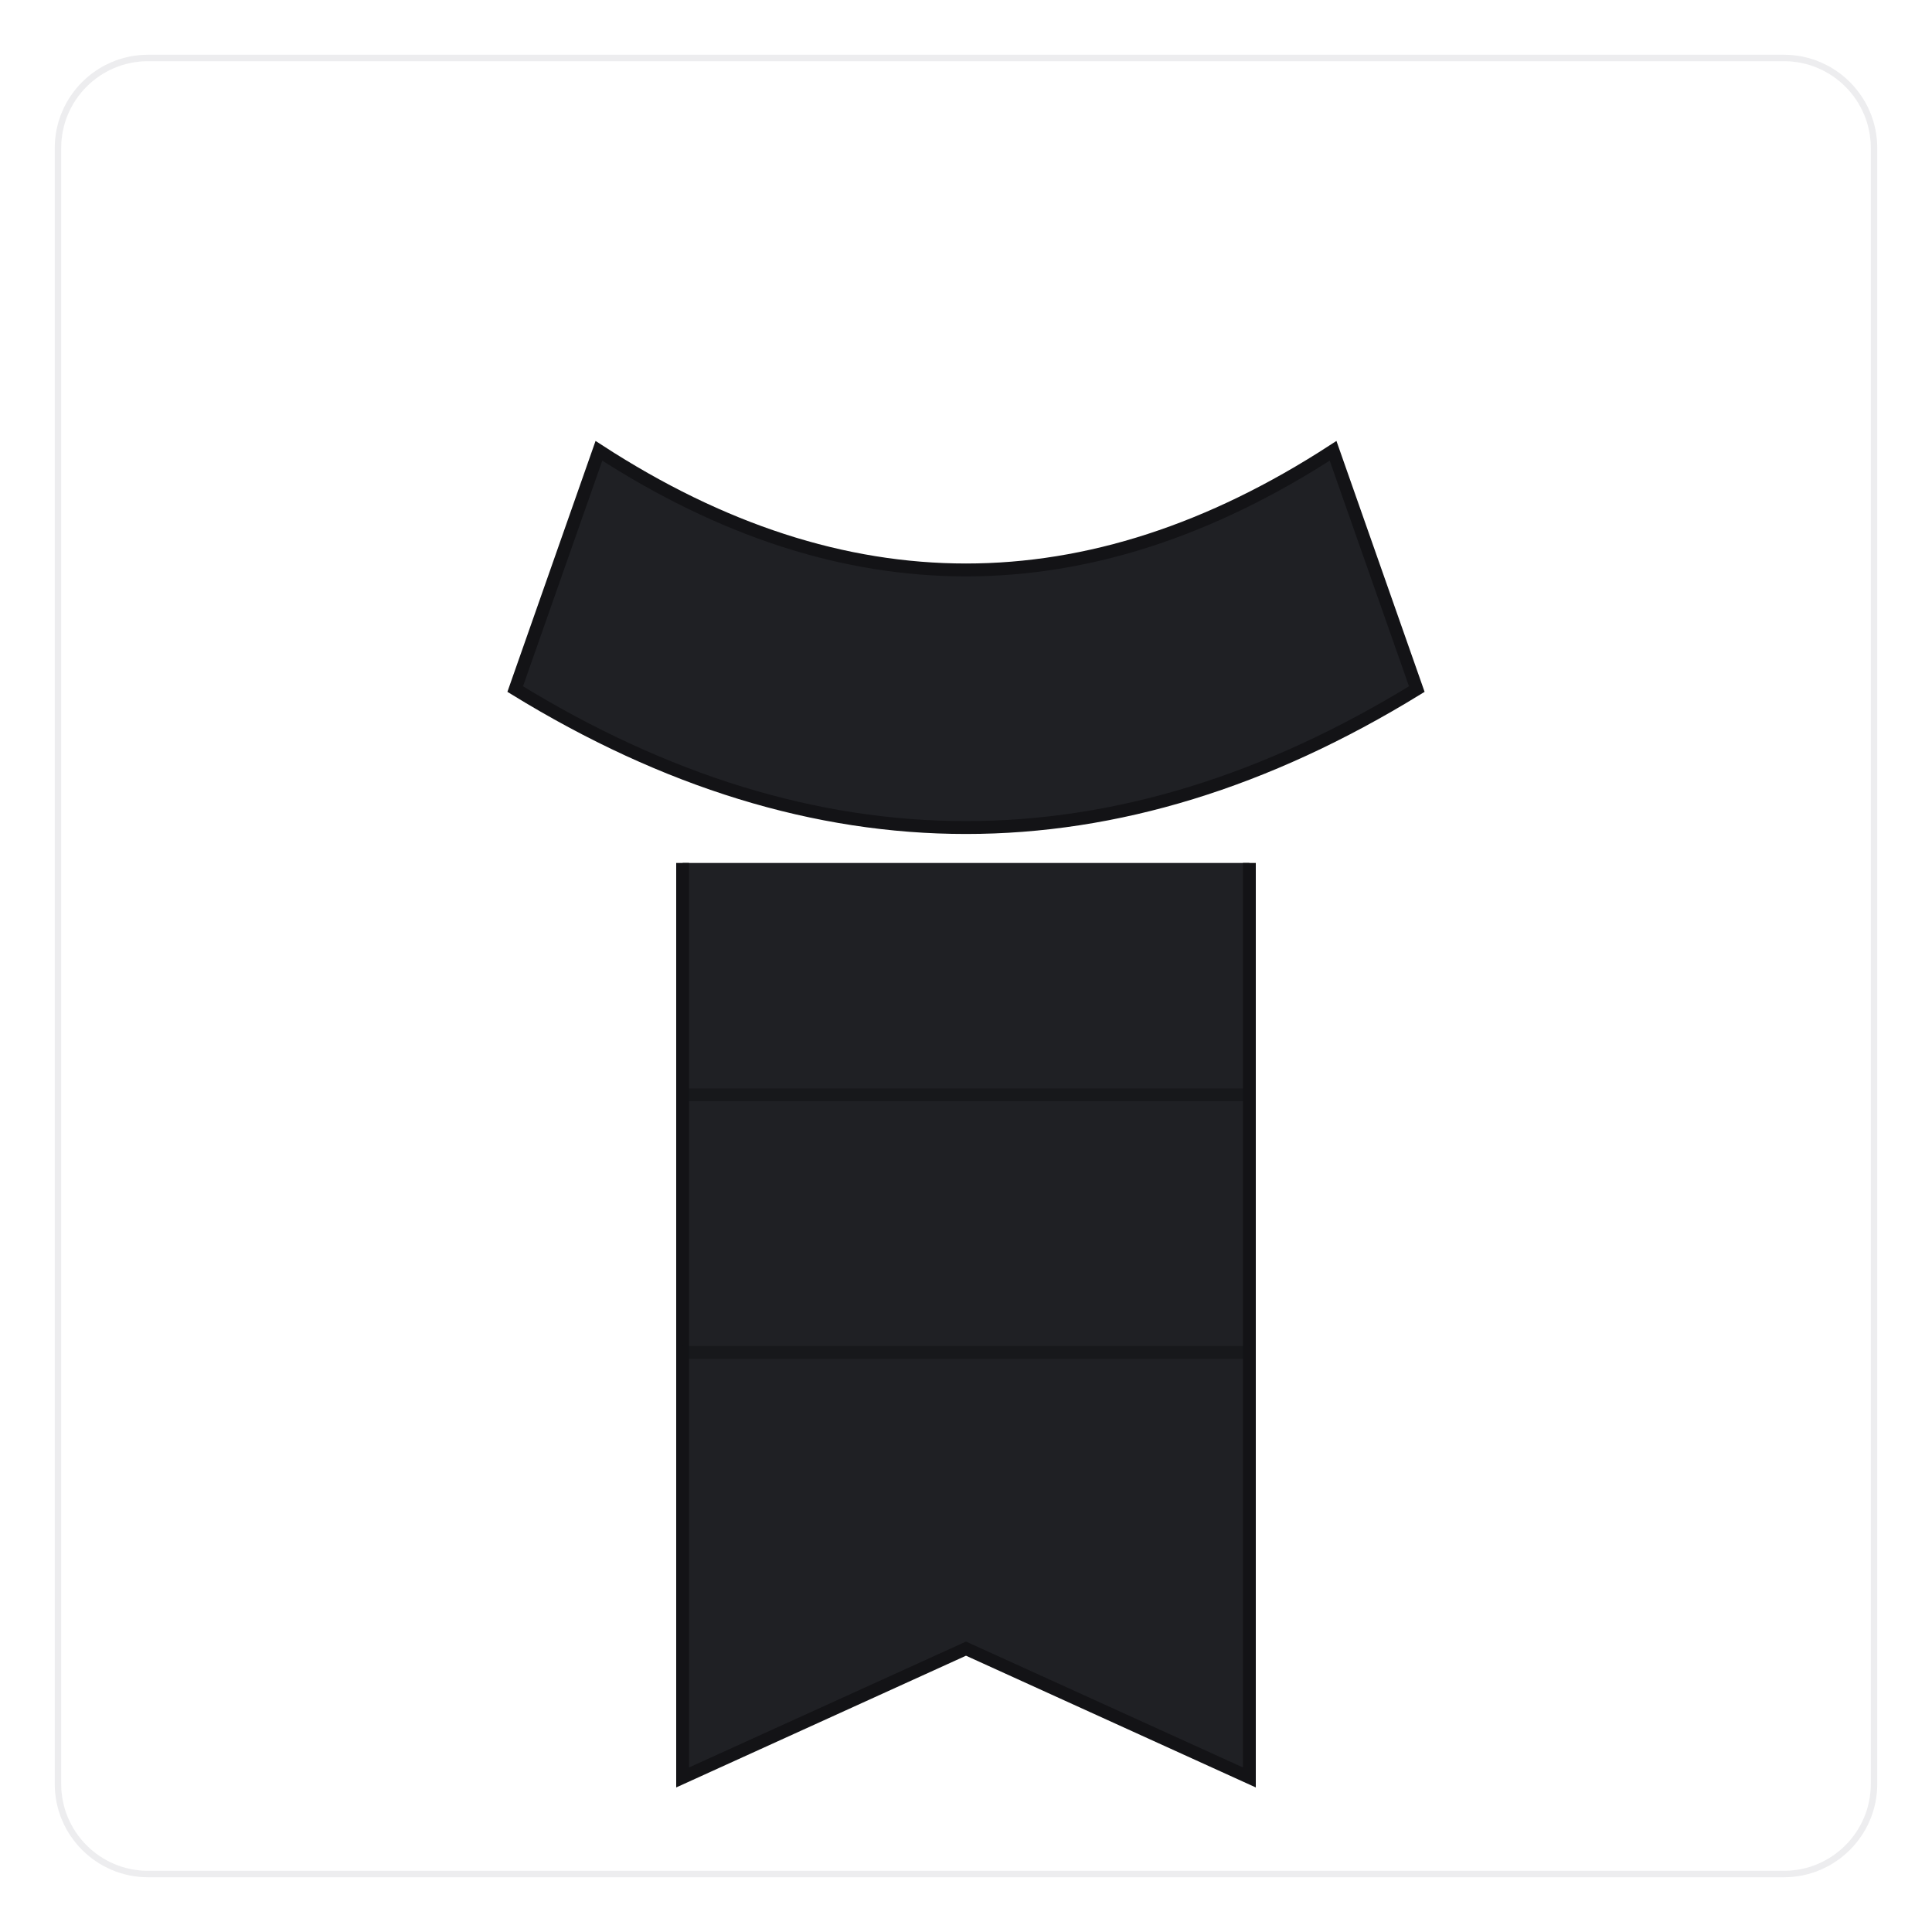
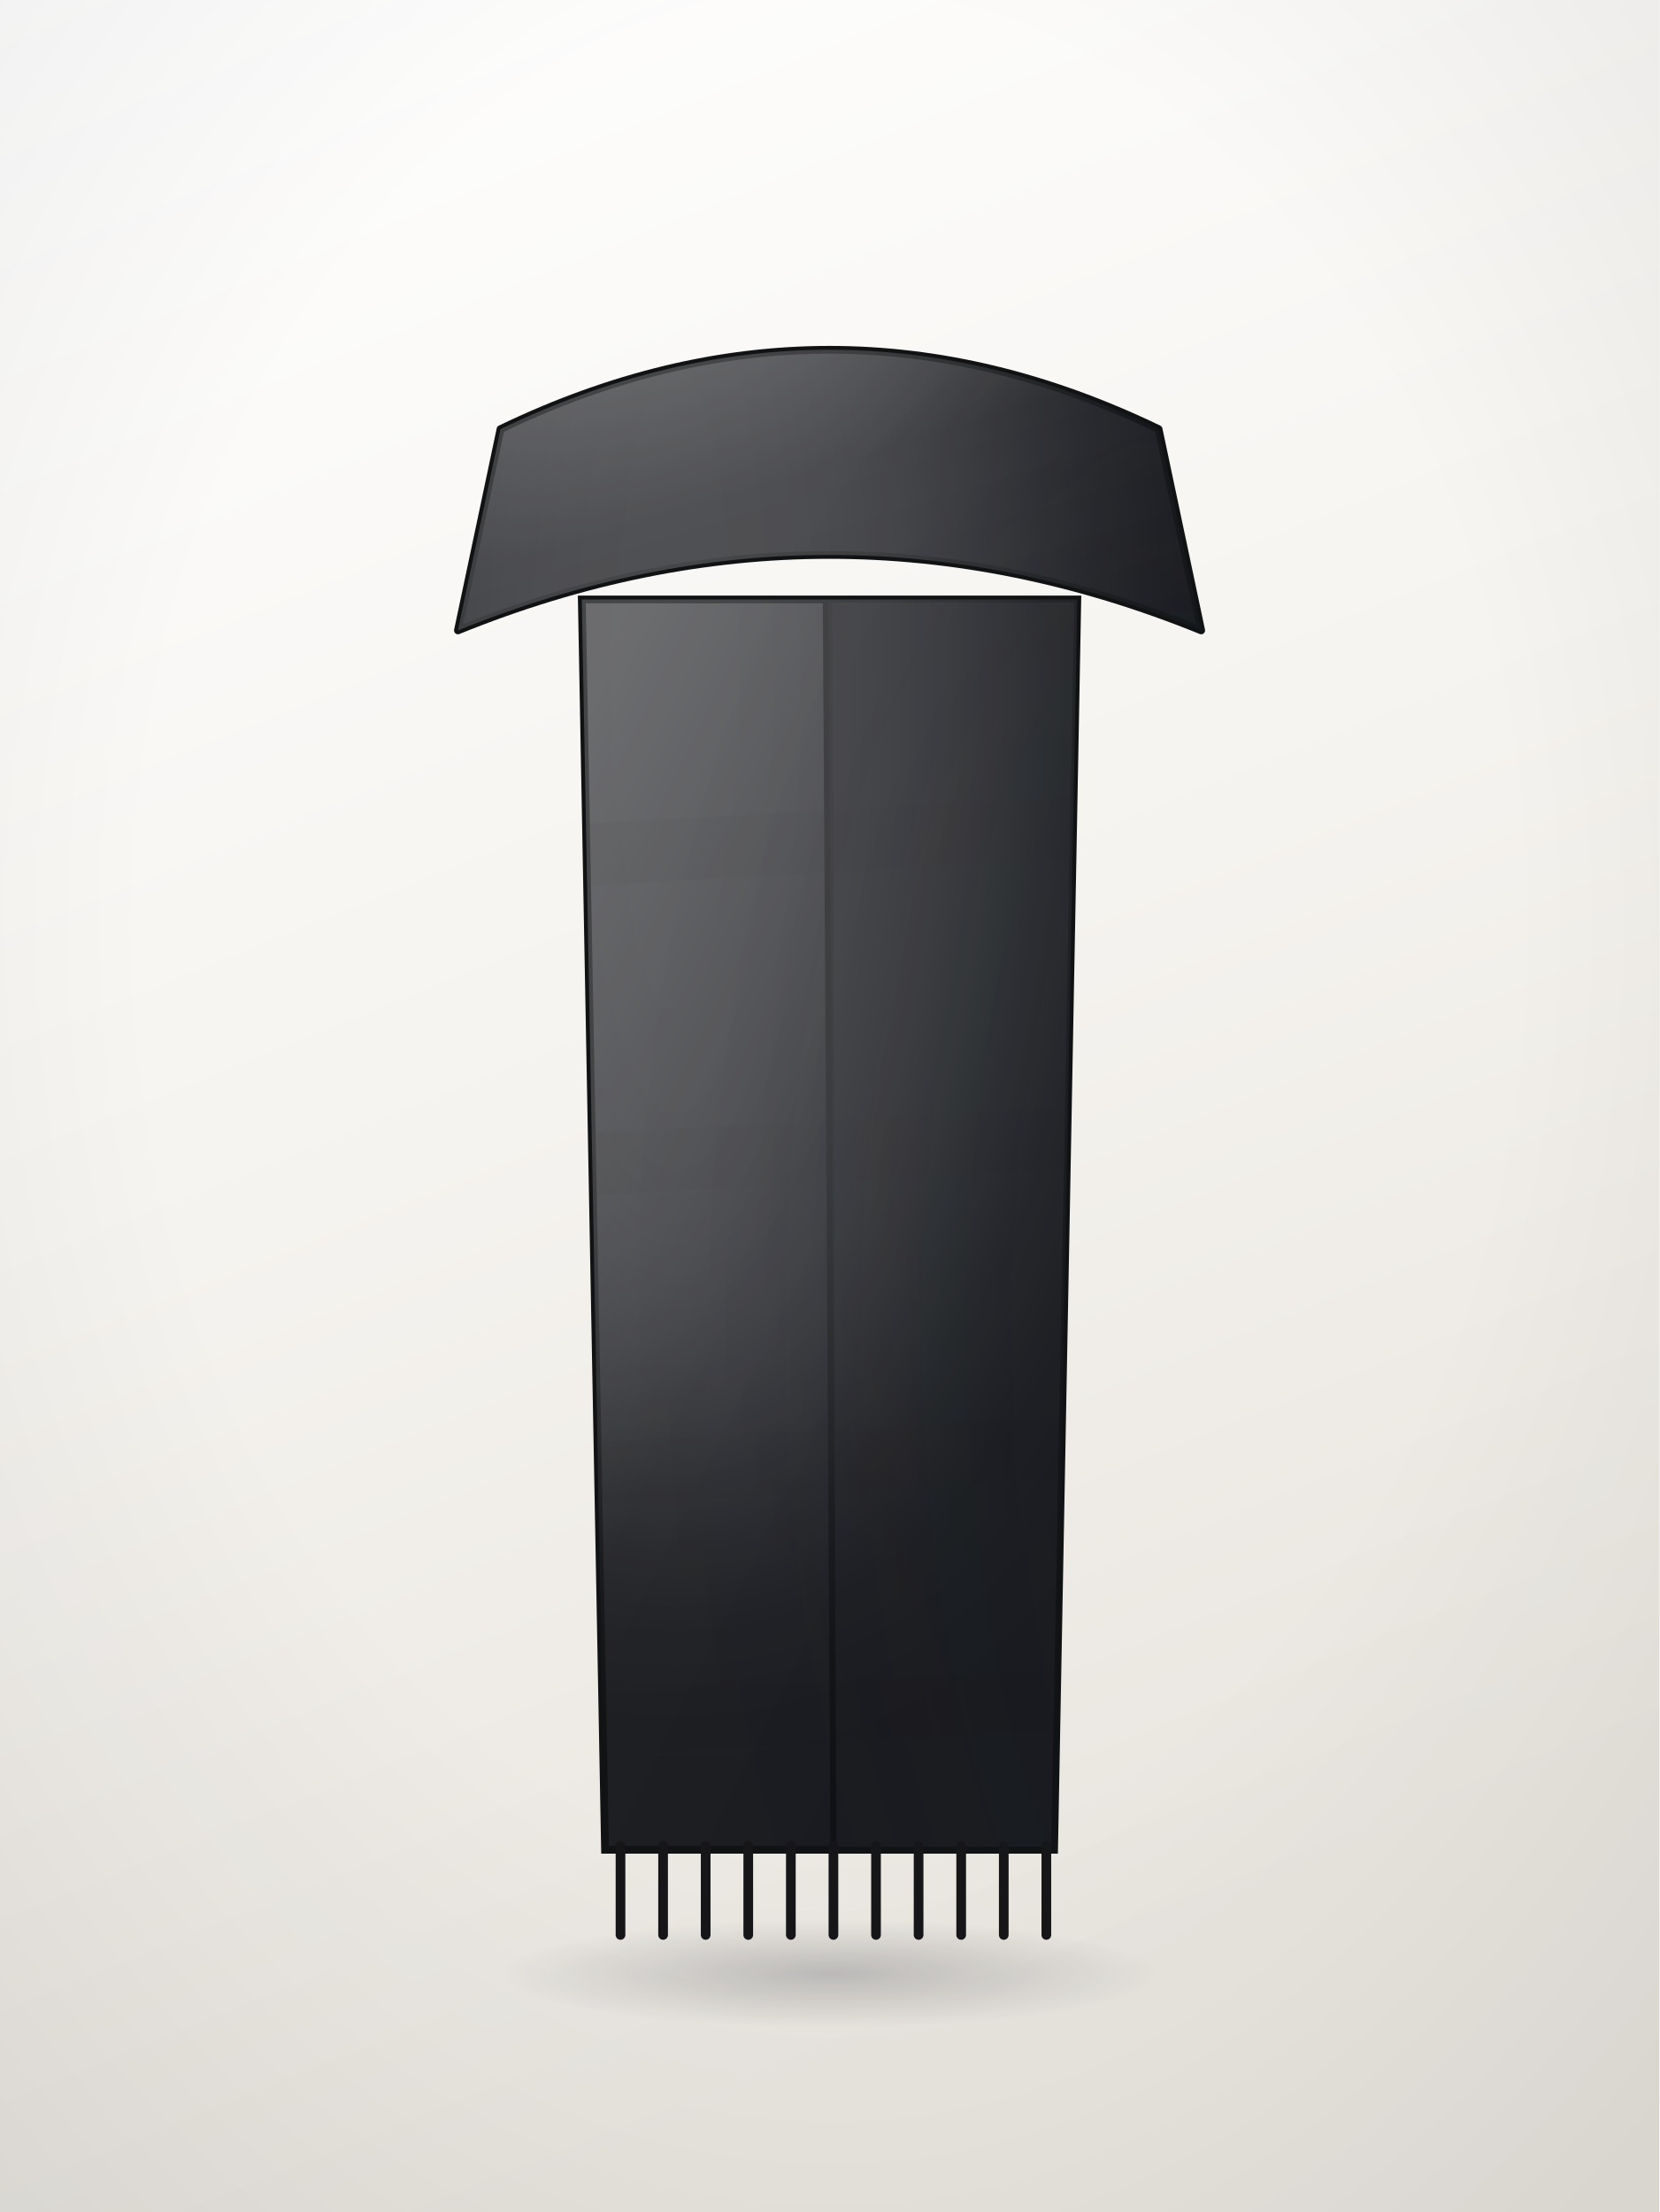
- <svg xmlns="http://www.w3.org/2000/svg" viewBox="0 0 600 600" width="600" height="600" role="img">
-   <defs />
-   <rect width="600" height="600" fill="#ffffff" />
-   <rect x="18" y="18" width="564" height="564" rx="28" fill="none" stroke="#1d2233" stroke-opacity="0.08" stroke-width="2" />
-   <path d="M186 140 Q300 214 414 140 L440 214 Q300 300 160 214 Z" fill="#1f2024" stroke="#131316" stroke-width="4" />
-   <path d="M212 268 L212 552 L300 512 L388 552 L388 268" fill="#1f2024" stroke="#131316" stroke-width="4" />
-   <path d="M212 340 H388 M212 420 H388" stroke="#131316" stroke-width="4" opacity="0.6" />
+ <svg xmlns="http://www.w3.org/2000/svg" viewBox="0 0 900 1200" width="900" height="1200" role="img">
+   <defs>
+     <filter id="soft" x="-30%" y="-30%" width="160%" height="160%">
+       <feGaussianBlur stdDeviation="70" />
+     </filter>
+     <linearGradient id="bg" x1="0" y1="0" x2="0.3" y2="1">
+       <stop offset="0" stop-color="#ffffff" />
+       <stop offset="0.55" stop-color="#f5f3ef" />
+       <stop offset="1" stop-color="#e9e5df" />
+     </linearGradient>
+     <radialGradient id="vig" cx="0.5" cy="0.42" r="0.75">
+       <stop offset="0.55" stop-color="#000000" stop-opacity="0" />
+       <stop offset="1" stop-color="#000000" stop-opacity="0.07" />
+     </radialGradient>
+     <linearGradient id="fp30" x1="0.1" y1="0" x2="0.9" y2="1">
+       <stop offset="0" stop-color="#434447" />
+       <stop offset="0.45" stop-color="#1f2024" />
+       <stop offset="1" stop-color="#191a1e" />
+     </linearGradient>
+     <linearGradient id="rp30" x1="0" y1="0" x2="0" y2="1">
+       <stop offset="0" stop-color="#1c1d20" />
+       <stop offset="1" stop-color="#161619" />
+     </linearGradient>
+     <radialGradient id="shp30" cx="0.5" cy="0.5" r="0.5">
+       <stop offset="0" stop-color="#0b1220" stop-opacity="0.20" />
+       <stop offset="1" stop-color="#0b1220" stop-opacity="0" />
+     </radialGradient>
+     <clipPath id="clipp30">
+       <path d="M280 296 Q450 214 620 296 L642 400 Q450 322 258 400 Z M322 384 L578 384 L566 1030 L334 1030 Z" />
+     </clipPath>
+   </defs>
+   <rect width="900" height="1200" fill="url(#bg)" />
+   <rect width="900" height="1200" fill="url(#vig)" />
+   <g transform="translate(-22.5,-78.0) scale(1.05)">
+     <ellipse cx="450" cy="1094" rx="170" ry="28" fill="url(#shp30)" />
+     <path d="M280 296 Q450 214 620 296 L642 400 Q450 322 258 400 Z" fill="url(#fp30)" stroke="#111214" stroke-width="4" stroke-linejoin="round" />
+     <path d="M322 384 L578 384 L566 1030 L334 1030 Z" fill="url(#fp30)" stroke="#111214" stroke-width="4" />
+     <path d="M448 384 L578 384 L566 1030 L452 1030 Z" fill="#1b1c20" stroke="#111214" stroke-width="3" />
+     <line x1="450" y1="384" x2="452" y2="1030" stroke="#111214" stroke-width="3" opacity="0.6" />
+     <g clip-path="url(#clipp30)">
+       <path d="M322 500 L578 486 L578 518 L322 532 Z" fill="#111214" opacity="0.09" />
+       <path d="M322 660 L578 646 L578 678 L322 692 Z" fill="#111214" opacity="0.09" />
+       <path d="M322 820 L578 806 L578 838 L322 852 Z" fill="#111214" opacity="0.09" />
+       <path d="M322 950 L578 936 L578 968 L322 982 Z" fill="#111214" opacity="0.09" />
+     </g>
+     <line x1="342" y1="1028" x2="342" y2="1074" stroke="#161619" stroke-width="5" stroke-linecap="round" />
+     <line x1="364" y1="1028" x2="364" y2="1074" stroke="#161619" stroke-width="5" stroke-linecap="round" />
+     <line x1="386" y1="1028" x2="386" y2="1074" stroke="#161619" stroke-width="5" stroke-linecap="round" />
+     <line x1="408" y1="1028" x2="408" y2="1074" stroke="#161619" stroke-width="5" stroke-linecap="round" />
+     <line x1="430" y1="1028" x2="430" y2="1074" stroke="#161619" stroke-width="5" stroke-linecap="round" />
+     <line x1="452" y1="1028" x2="452" y2="1074" stroke="#161619" stroke-width="5" stroke-linecap="round" />
+     <line x1="474" y1="1028" x2="474" y2="1074" stroke="#161619" stroke-width="5" stroke-linecap="round" />
+     <line x1="496" y1="1028" x2="496" y2="1074" stroke="#161619" stroke-width="5" stroke-linecap="round" />
+     <line x1="518" y1="1028" x2="518" y2="1074" stroke="#161619" stroke-width="5" stroke-linecap="round" />
+     <line x1="540" y1="1028" x2="540" y2="1074" stroke="#161619" stroke-width="5" stroke-linecap="round" />
+     <line x1="562" y1="1028" x2="562" y2="1074" stroke="#161619" stroke-width="5" stroke-linecap="round" />
+     <g clip-path="url(#clipp30)">
+       <ellipse cx="370" cy="430" rx="180" ry="420" fill="#ffffff" opacity="0.22" filter="url(#soft)" />
+       <ellipse cx="640" cy="760" rx="180" ry="440" fill="#0b1220" opacity="0.13" filter="url(#soft)" />
+     </g>
+   </g>
</svg>
